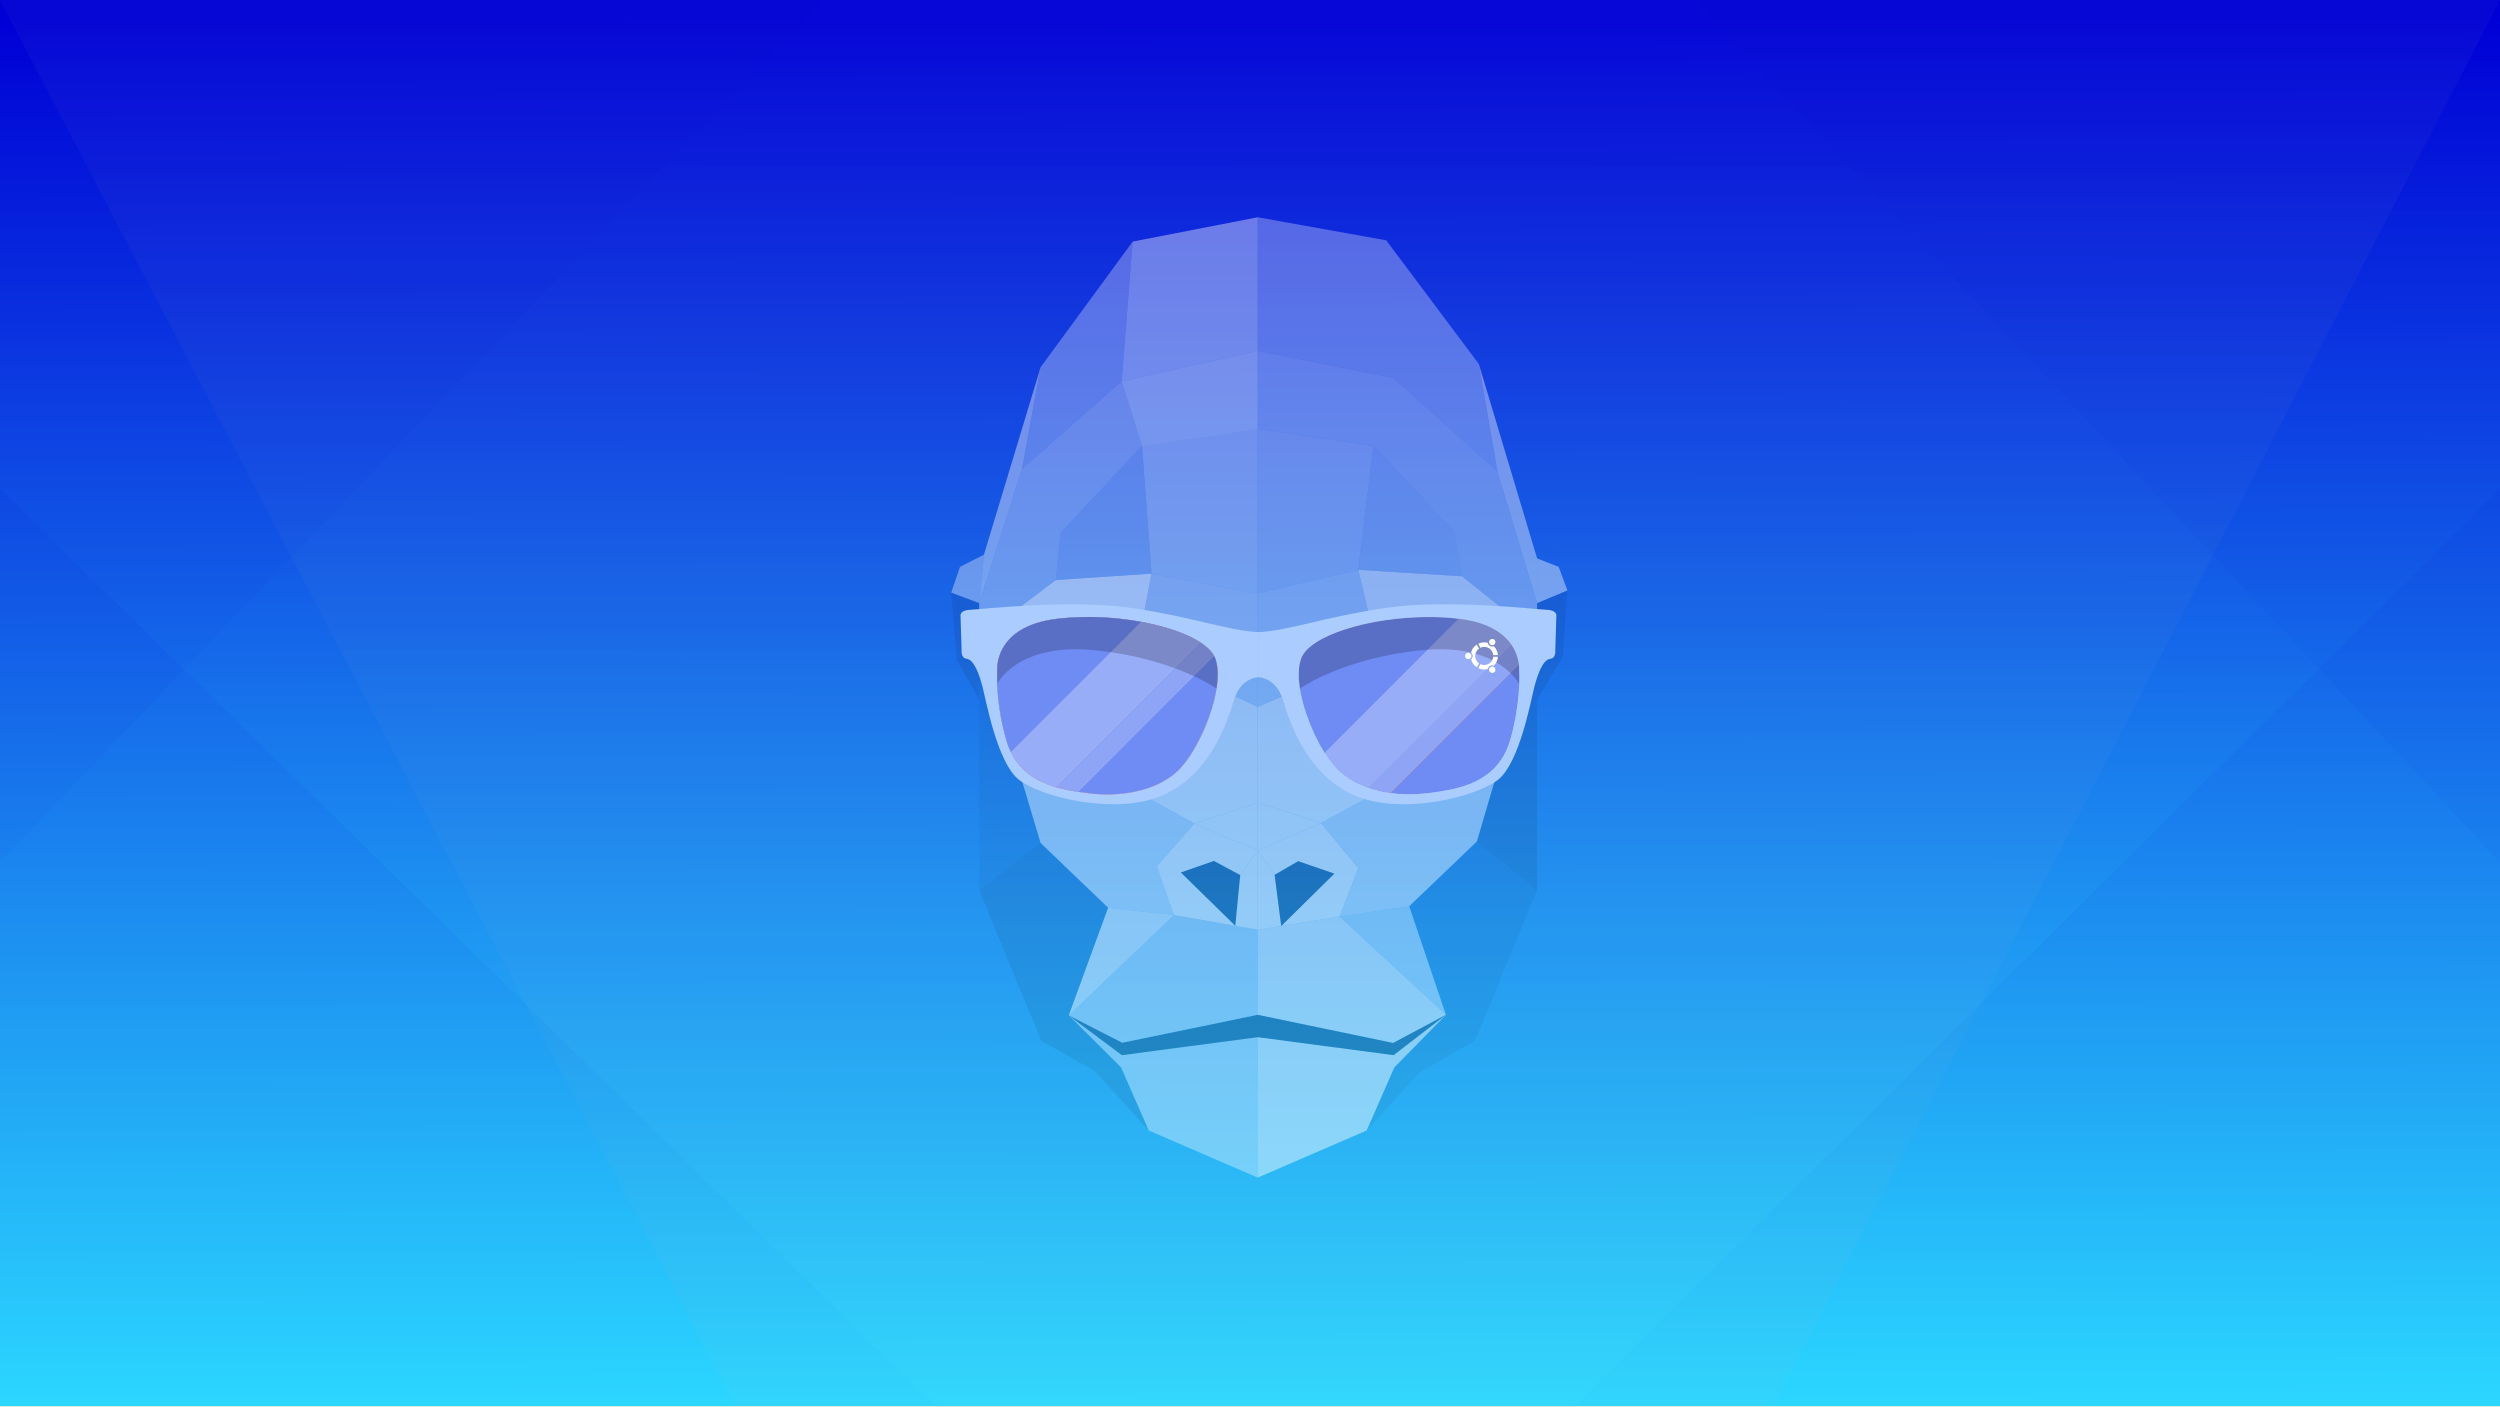
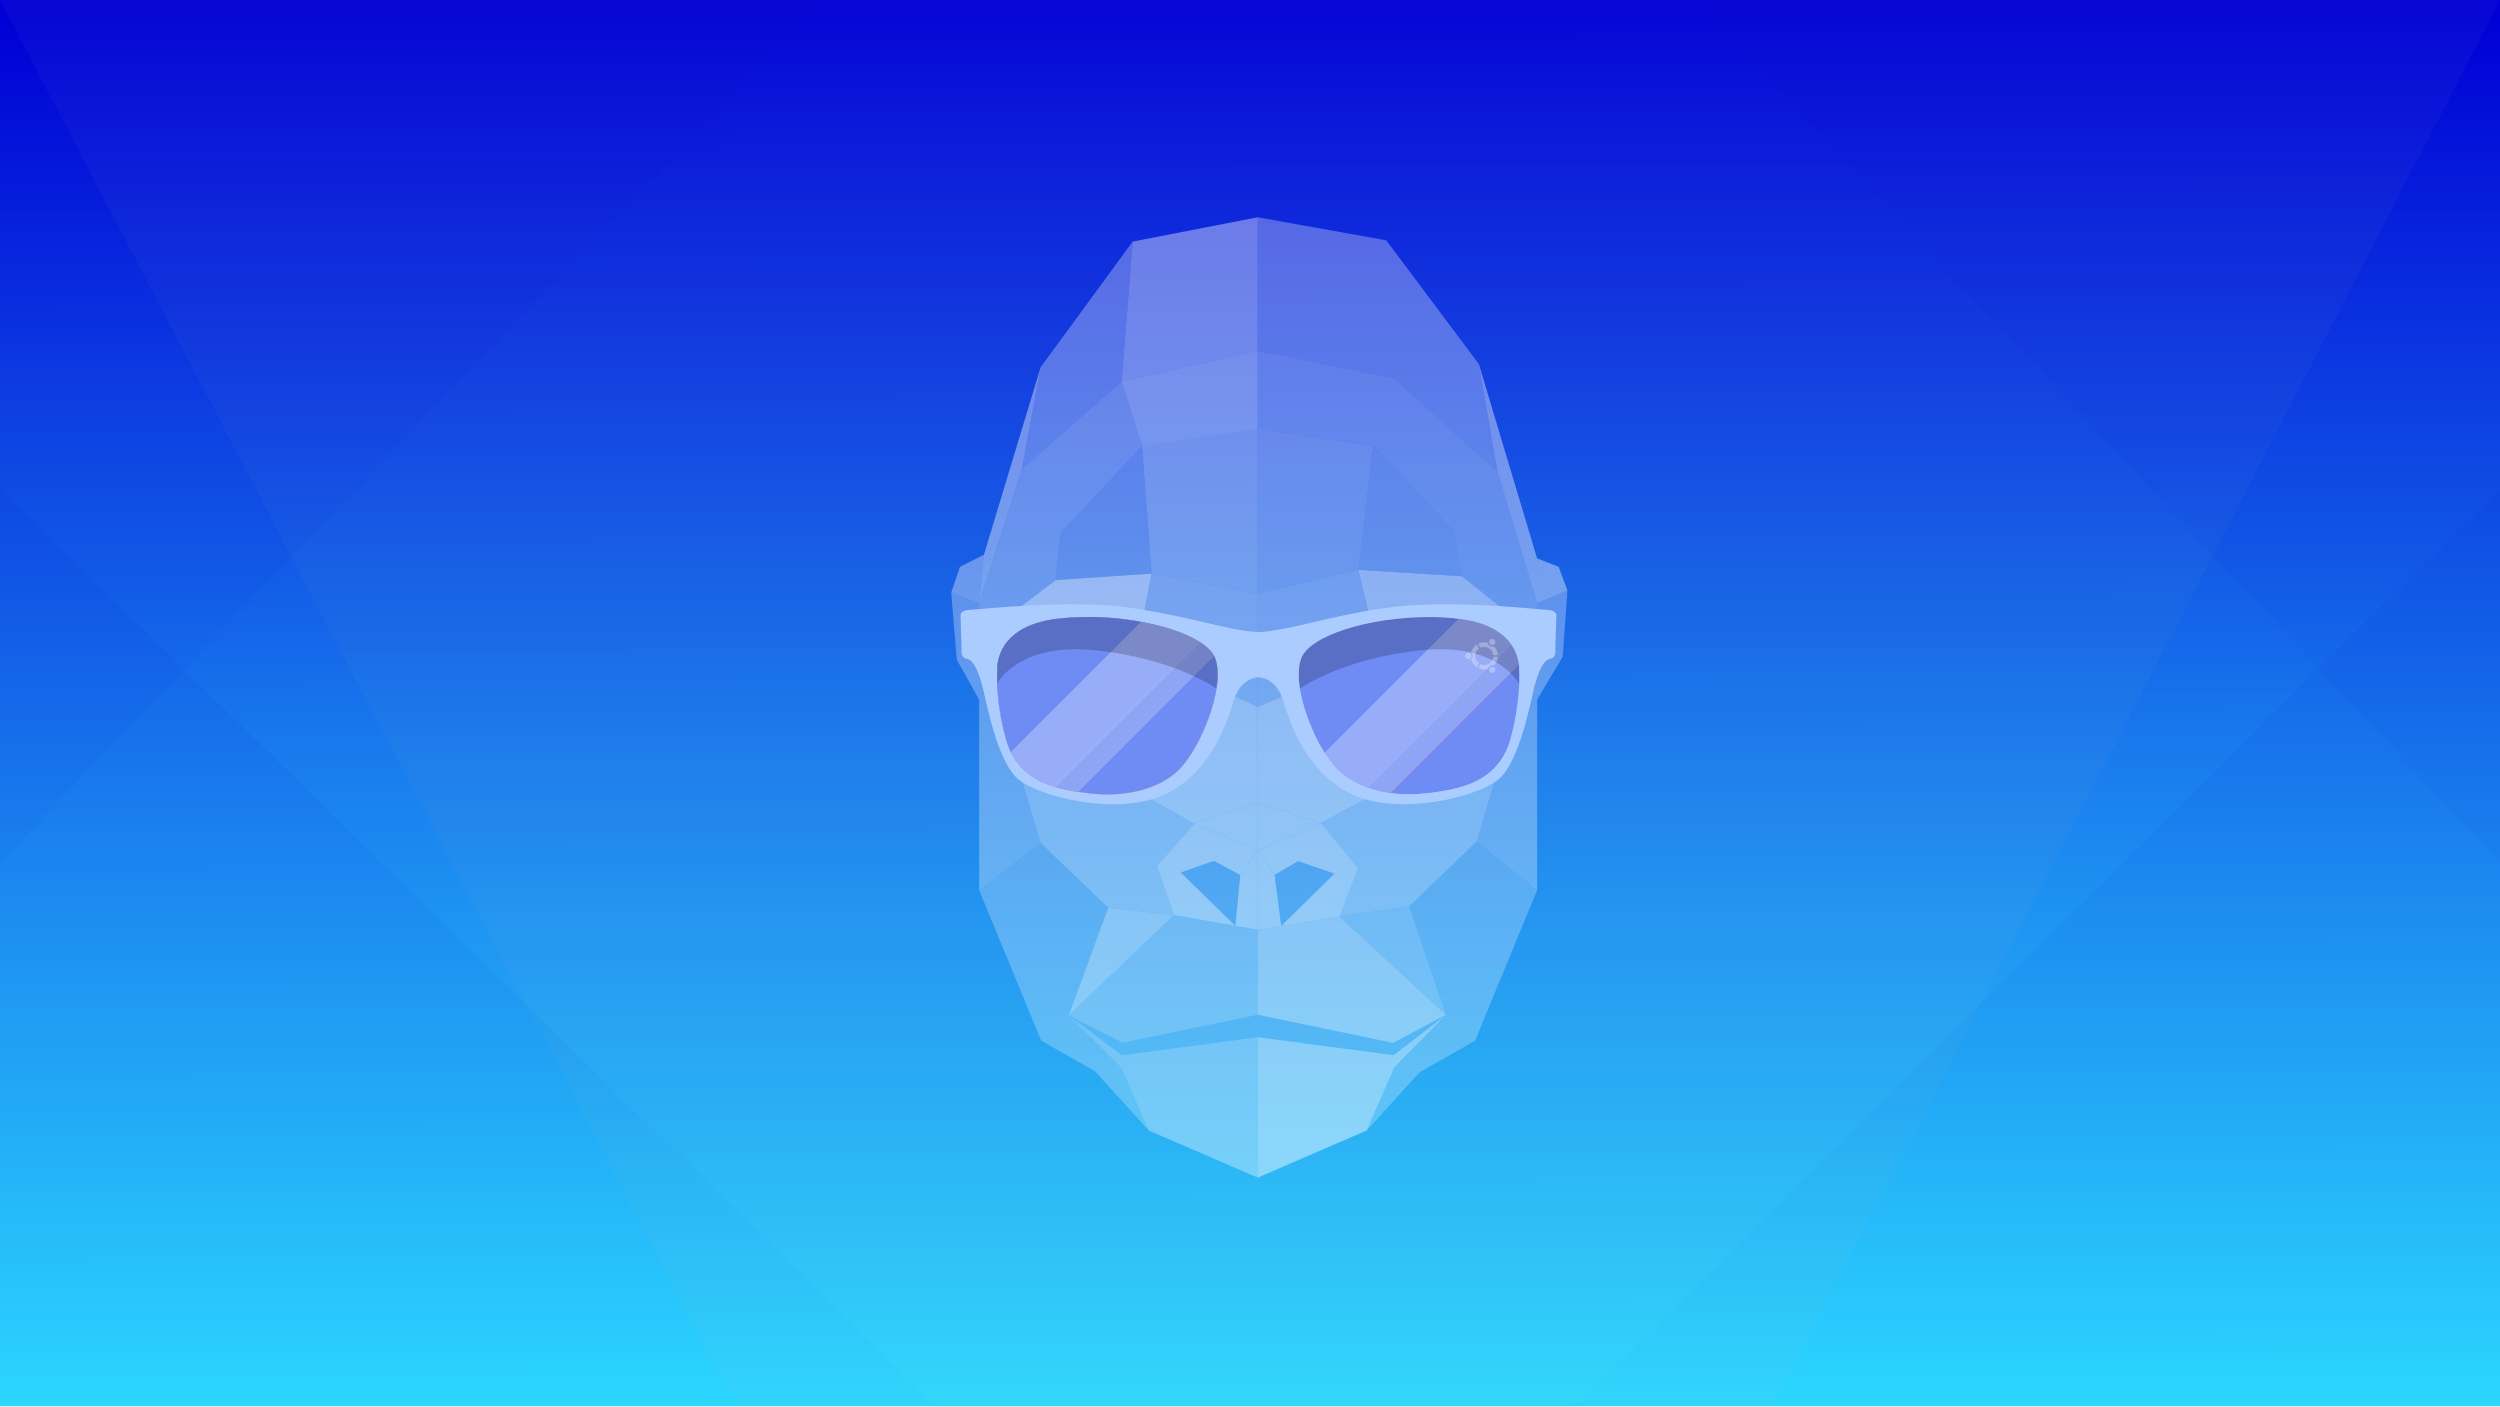
<svg xmlns="http://www.w3.org/2000/svg" viewBox="0 0 5461.333 3072" version="1.1" id="svg172" width="4096pt" height="2304pt">
  <defs id="defs11">
    <style id="style2">.cls-1{isolation:isolate;}.cls-2{fill:#4a3043;}.cls-3{fill:#563d4e;}.cls-4{fill:#5f4758;}.cls-5{fill:#85737f;}.cls-6{fill:#a1939d;}.cls-7{fill:#bdb3ba;}.cls-8{fill:#7b6876;}.cls-30,.cls-9{fill:#43273b;}.cls-10{fill:#a36598;}.cls-11{fill:#b684ac;}.cls-12{fill:#4c3245;}.cls-13{fill:#d4b7cf;}.cls-14{fill:#c8a3c1;}.cls-15{fill:#9d5b91;}.cls-16{fill:#97518a;}.cls-17{fill:#ceadc8;}.cls-18{fill:#af7aa6;}.cls-19{fill:#aa9ea7;}.cls-20{fill:#695262;}.cls-21{fill:#914783;}.cls-22{fill:#bc8eb3;}.cls-23{fill:#8e7d89;}.cls-24{fill:#725d6c;}.cls-25{fill:#fff;}.cls-26{fill:url(#linear-gradient);}.cls-27,.cls-28,.cls-29{fill:#e95420;}.cls-27{opacity:0.8;}.cls-28{opacity:0.9;}.cls-30{opacity:0.25;mix-blend-mode:multiply;}</style>
    <linearGradient id="linear-gradient" x1="104.38" y1="370.12" x2="197.92" y2="532.13" gradientUnits="userSpaceOnUse">
      <stop offset="0" stop-color="#43174c" id="stop4" />
      <stop offset="0.48" stop-color="#622671" id="stop6" />
      <stop offset="1" stop-color="#ca4232" id="stop8" />
    </linearGradient>
    <clipPath id="_clipPath_iATqGFxonEViPBnL5ZywIMgvc1yaWggz">
      <rect width="4096" height="2304" id="rect2" x="0" y="0" />
    </clipPath>
    <linearGradient id="_lgradient_3" x1="0.506" y1="0.009" x2="0.508" y2="1.002" gradientTransform="scale(4096,2304)" gradientUnits="userSpaceOnUse">
      <stop offset="0%" stop-opacity="1" style="stop-color:#0000d4;stop-opacity:1" id="stop7" />
      <stop offset="100%" stop-opacity="1" style="stop-color:#2ad4ff;stop-opacity:1" id="stop9" />
    </linearGradient>
  </defs>
  <g clip-path="url(#_clipPath_iATqGFxonEViPBnL5ZywIMgvc1yaWggz)" id="g22" style="isolation:isolate" transform="scale(1.333333)">
    <linearGradient id="linearGradient1204" x1="0.506" y1="0.009" x2="0.508" y2="1.002" gradientTransform="scale(4096,2304)" gradientUnits="userSpaceOnUse">
      <stop offset="0%" stop-opacity="1" style="stop-color:#0000d4;stop-opacity:1" id="stop1200" />
      <stop offset="100%" stop-opacity="1" style="stop-color:#2ad4ff;stop-opacity:1" id="stop1202" />
    </linearGradient>
    <rect x="0" y="0" width="4096" height="2304" fill="url(#_lgradient_3)" id="rect12" style="fill:url(#_lgradient_3)" />
    <g opacity="0.04" id="g16">
      <path d="M 0,0 H 4096 L 2904.178,2304 H 1206.044 Z" fill="#bdbdbd" style="mix-blend-mode:darken" id="path14" />
    </g>
    <path d="M 0,1413.032 1348.267,0 H 2776.178 L 4096,1413.032 V 2304 H 0 Z" fill="#848484" style="mix-blend-mode:overlay" id="path18" />
    <path d="M 0,801.28 V 0 H 4096 V 801.28 L 2579.911,2304 H 1533.156 Z" fill="#868686" style="mix-blend-mode:overlay" id="path20" />
  </g>
  <g id="g1380" transform="matrix(0.7875,0,0,0.7875,652.0305,300.7854)">
    <g id="g1298" transform="matrix(3,0,0,3,1775.754,142.4716)">
      <g class="cls-1" id="g170" transform="translate(5.551514,18.08945)">
        <g id="Layer_1" data-name="Layer 1">
-           <polygon class="cls-2" points="492.16,585.17 547.85,395.51 547.85,630.2 " id="polygon15" style="opacity:0.08;fill:#000000" />
-           <polygon class="cls-3" points="492.16,585.17 547.85,630.2 490.52,769.34 439.15,798.68 390.26,852.44 415.83,794.13 463.55,745.48 429.59,645.09 " id="polygon17" style="opacity:0.05;fill:#000000" />
+           <polygon class="cls-2" points="492.16,585.17 547.85,395.51 547.85,630.2 " id="polygon15" style="opacity:0.3;fill:#ffffff" />
+           <polygon class="cls-3" points="492.16,585.17 547.85,630.2 490.52,769.34 439.15,798.68 390.26,852.44 415.83,794.13 463.55,745.48 429.59,645.09 " id="polygon17" style="opacity:0.25;fill:#ffffff" />
          <polygon class="cls-4" points="493.97,143.68 511.2,243.16 415.49,156.76 289.5,131.51 289.5,7.99 408.36,29.34 " id="polygon19" style="opacity:0.3;fill:#ffffff" />
          <polygon class="cls-5" points="163.68,159.69 289.5,131.51 289.5,7.99 173.89,30.49 " id="polygon21" style="opacity:0.39;fill:#ffffff" />
          <polygon class="cls-6" points="71.54,240.79 88.77,146.66 173.89,30.49 163.68,159.69 " id="polygon23" style="opacity:0.3;fill:#ffffff" />
          <polygon class="cls-5" points="547.85,364.77 547.85,323.44 493.97,143.68 511.2,243.16 " id="polygon25" style="opacity:0.4;fill:#ffffff" />
          <polygon class="cls-7" points="31.93,364.77 71.54,240.79 88.77,146.66 36.36,320 " id="polygon27" style="opacity:0.4;fill:#ffffff" />
          <polyline class="cls-7" points="31.93 364.77 31.93 364.77 6.1 355.12 14.22 331.25 36.36 320" id="polyline29" style="opacity:0.35;fill:#ffffff" />
-           <polyline class="cls-8" points="31.93 364.77 6.1 355.12 11.27 417.11 31.93 454.04 31.93 364.77" id="polyline31" style="opacity:0.08;fill:#000000" />
-           <polygon class="cls-9" points="547.85,454.04 547.85,364.77 575.9,353.06 571.47,414.36 " id="polygon33" style="opacity:0.08;fill:#000000" />
+           <polyline class="cls-8" points="31.93 364.77 6.1 355.12 11.27 417.11 31.93 454.04 31.93 364.77" id="polyline31" style="opacity:0.3;fill:#ffffff" />
+           <polygon class="cls-9" points="547.85,454.04 547.85,364.77 575.9,353.06 571.47,414.36 " id="polygon33" style="opacity:0.3;fill:#ffffff" />
          <polygon class="cls-5" points="575.9,353.06 547.85,364.77 547.85,323.44 567.78,331.25 " id="polygon35" style="opacity:0.4;fill:#ffffff" />
          <polygon class="cls-10" points="365.13,654.63 289.5,666.9 289.5,745.48 414.69,771.5 463.55,745.48 " id="polygon37" style="opacity:0.45;fill:#ffffff" />
          <polyline class="cls-9" points="395.32 388.24 393.59 421.96 449.44 440.53 501.11 429.51 458.54 412.64 395.32 388.24" id="polyline39" />
          <polyline class="cls-10" points="289.5 416.19 289.5 460.73 332.25 442.37 289.5 416.19" id="polyline41" style="opacity:0.38;fill:#ffffff" />
          <polyline class="cls-11" points="289.5 416.19 250.65 442.6 289.5 460.73 289.5 416.19" id="polyline43" style="opacity:0.38;fill:#ffffff" />
          <polygon class="cls-11" points="124.19,509.18 148.94,470.84 131.57,439.61 78.43,429.05 " id="polygon45" />
          <polygon class="cls-12" points="148.94,470.84 234.17,474.62 250.65,442.6 187.67,422.19 131.57,439.61 " id="polygon47" />
          <polygon class="cls-12" points="341.56,476.86 430.5,471.7 449.44,440.53 393.59,421.96 332.25,442.37 " id="polygon49" />
          <polygon class="cls-13" points="430.5,471.7 453.25,511.24 501.48,429.51 449.51,440.37 " id="polygon51" />
-           <polyline class="cls-9" points="249.01 603.16 218.38 613.84 268.78 663.2 273.37 616.21 249.01 603.16" id="polyline53" style="opacity:0.2;fill:#000000" />
+           <polyline class="cls-9" points="249.01 603.16 218.38 613.84 268.78 663.2 273.37 616.21 249.01 603.16" id="polyline53" style="opacity:0.2;fill:#ffffff" />
          <polyline class="cls-14" points="151.18 646.47 114.77 745.99 212.14 653.25 151.18 646.47" id="polyline55" style="opacity:0.45;fill:#ffffff" />
          <polyline class="cls-15" points="429.59 645.09 365.13 654.63 463.54 745.48 429.59 645.09" id="polyline57" style="opacity:0.35;fill:#ffffff" />
          <polygon class="cls-11" points="114.77,745.99 163.18,794.13 188.75,852.44 289.5,896.01 289.5,766.14 163.85,782.78 " id="polygon59" style="opacity:0.35;fill:#ffffff" />
          <polygon class="cls-16" points="463.55,745.48 415.83,794.13 390.26,852.44 289.5,896.01 289.5,766.14 415.16,782.78 " id="polygon61" style="opacity:0.45;fill:#ffffff" />
          <polygon class="cls-14" points="230.96,568.68 289.5,549.21 289.5,593.43 " id="polygon63" style="opacity:0.5;fill:#ffffff" />
          <polygon class="cls-17" points="289.5,549.21 289.5,460.73 250.65,442.6 234.17,474.62 148.94,470.84 124.19,509.18 230.96,568.68 " id="polygon65" style="opacity:0.5;fill:#ffffff" />
          <polygon class="cls-18" points="347.99,568.1 453.25,511.24 430.5,471.7 341.56,476.86 332.25,442.37 289.5,460.73 289.5,549.21 " id="polygon67" style="opacity:0.5;fill:#ffffff" />
          <polygon class="cls-11" points="347.99,568.1 289.5,549.21 289.5,593.43 " id="polygon69" style="opacity:0.5;fill:#ffffff" />
          <polygon class="cls-14" points="212.14,653.25 268.78,663.2 218.38,613.84 249.01,603.16 273.37,616.25 289.5,593.43 230.96,568.68 196.26,608.21 " id="polygon71" style="opacity:0.5;fill:#ffffff" />
          <polygon class="cls-15" points="311.24,663.37 305.14,616.03 289.5,593.43 289.5,666.9 " id="polygon73" style="opacity:0.5;fill:#ffffff" />
          <polygon class="cls-11" points="326.92,603.43 360.38,614.91 311.24,663.37 365.13,654.63 382.52,609.97 347.99,568.1 289.5,593.43 305.14,616.03 " id="polygon75" style="opacity:0.5;fill:#ffffff" />
-           <polygon class="cls-9" points="164.24,771.29 114.77,745.99 163.85,782.78 289.5,766.14 415.16,782.78 463.55,745.48 414.69,771.5 289.5,745.48 " id="polygon77" style="opacity:0.2;fill:#000000;fill-opacity:1" />
+           <polygon class="cls-9" points="164.24,771.29 114.77,745.99 163.85,782.78 289.5,766.14 415.16,782.78 463.55,745.48 414.69,771.5 289.5,745.48 " id="polygon77" style="opacity:0.2;fill:#ffffff;fill-opacity:1" />
          <polygon class="cls-10" points="395.32,388.24 289.5,416.19 289.5,355.81 382.52,334.02 " id="polygon79" style="opacity:0.38;fill:#ffffff" />
          <polygon class="cls-11" points="181.76,387.78 289.5,416.19 289.5,355.81 191.36,337.46 " id="polygon81" style="opacity:0.4;fill:#ffffff" />
          <polygon class="cls-5" points="191.36,337.46 289.5,355.81 289.5,203.6 289.5,131.51 163.68,159.69 182.5,219.44 " id="polygon83" style="opacity:0.39;fill:#ffffff" />
          <polygon class="cls-6" points="102.79,343.42 191.36,337.46 182.5,219.44 107.22,300.02 " id="polygon85" style="opacity:0.3;fill:#ffffff" />
          <polygon class="cls-17" points="78.43,429.05 119.77,411.96 181.76,387.78 191.36,337.46 102.79,343.42 31.93,396.91 " id="polygon87" style="opacity:0.55;fill:#ffffff" />
          <polygon class="cls-19" points="107.22,300.02 182.5,219.44 163.68,159.69 71.54,240.79 31.93,364.77 31.93,396.91 102.79,343.42 " id="polygon89" style="opacity:0.35;fill:#ffffff" />
          <polygon class="cls-20" points="382.52,334.02 396.55,219.44 289.5,203.6 289.5,355.81 " id="polygon91" style="opacity:0.35;fill:#ffffff" />
          <polygon class="cls-21" points="395.32,388.24 458.55,412.64 501.48,429.51 547.85,395.51 478.47,339.97 382.52,334.02 " id="polygon93" style="opacity:0.5;fill:#ffffff" />
          <polygon class="cls-20" points="547.85,364.77 511.2,243.16 415.49,156.76 289.5,131.51 289.5,203.6 396.55,219.44 470.35,297.96 478.47,339.97 547.85,395.51 " id="polygon95" style="opacity:0.33;fill:#ffffff" />
          <polygon class="cls-4" points="382.52,334.02 478.47,339.97 470.35,297.96 396.55,219.44 " id="polygon97" style="opacity:0.31;fill:#ffffff" />
          <path class="cls-22" d="m 231,568.68 -106.77,-59.5 -45.79,-80.12 -46.51,-32.15 56.8,189.68 62.45,59.88 61,6.78 -15.88,-45 z m -128.17,-51 z" id="path99" style="opacity:0.4;fill:#ffffff;stroke:none;stroke-opacity:1" />
-           <polygon class="cls-9" points="311.24,663.37 305.14,616.03 326.92,603.43 360.38,614.91 " id="polygon101" style="opacity:0.2;fill:#000000" />
+           <polygon class="cls-9" points="311.24,663.37 305.14,616.03 326.92,603.43 360.38,614.91 " id="polygon101" style="opacity:0.2;fill:#ffffff" />
          <polygon class="cls-22" points="268.78,663.2 212.14,653.25 114.77,745.99 164.24,771.29 289.5,745.48 289.5,666.9 " id="polygon103" style="opacity:0.34;fill:#ffffff" />
          <polygon class="cls-11" points="268.78,663.2 273.37,616.21 289.5,593.43 289.5,666.9 " id="polygon105" style="opacity:0.5;fill:#ffffff" />
          <polyline class="cls-9" points="289.5 416.19 395.32 388.24 393.59 421.96 332.25 442.37 289.5 416.19" id="polyline107" style="opacity:0.5;fill:#ffffff" />
          <polygon class="cls-9" points="187.67,422.19 250.65,442.6 289.5,416.19 181.76,387.78 " id="polygon109" style="opacity:0.5;fill:#ffffff" />
          <polygon class="cls-9" points="131.57,439.61 187.67,422.19 181.76,387.78 119.77,411.96 78.44,429.06 " id="polygon111" />
-           <polygon class="cls-23" points="88.73,586.59 31.93,396.91 31.94,630.2 " id="polygon113" style="opacity:0.04;fill:#000000" />
-           <polygon class="cls-8" points="151.18,646.47 88.73,586.59 31.94,630.2 89.27,769.34 138.89,797.58 188.75,852.44 163.18,794.13 114.77,745.99 " id="polygon115" style="opacity:0.07;fill:#000000" />
+           <polygon class="cls-23" points="88.73,586.59 31.93,396.91 31.94,630.2 " id="polygon113" style="opacity:0.3;fill:#ffffff" />
+           <polygon class="cls-8" points="151.18,646.47 88.73,586.59 31.94,630.2 89.27,769.34 138.89,797.58 188.75,852.44 163.18,794.13 114.77,745.99 " id="polygon115" style="opacity:0.25;fill:#ffffff" />
          <polygon class="cls-24" points="163.68,159.69 182.5,219.44 289.5,203.6 289.5,131.51 " id="polygon117" style="opacity:0.05;fill:#ffffff" />
          <polygon class="cls-10" points="347.99,568.1 382.52,609.97 365.13,654.63 429.59,645.09 492.16,585.17 547.85,395.51 501.48,429.51 453.25,511.24 " id="polygon119" style="opacity:0.4;fill:#ffffff" />
          <path class="cls-25" d="m 15.704,408.32 -1,-31.89 c 0,0 -0.83,-5.15 9,-5.48 9.83,-0.33 92.36,-10.13 149.54,-1.64 57.18,8.49 87.44,20.69 117.18,22.36 v 41.61 c 0,0 -16.32,0 -22.73,20.75 -6.41,20.75 -21.17,67.97 -64.94,87.97 -43.77,20 -115.86,1.85 -135.11,-14.76 -19.25,-16.61 -29.43,-72.83 -32.45,-84.53 -3.02,-11.7 -7.84,-25.52 -14.72,-26.42 -5.78,-0.75 -4.77,-7.97 -4.77,-7.97 z" id="path121" style="opacity:1;fill:#aaccff;fill-opacity:1" />
          <path class="cls-26" d="m 48.73,426.86 c 0,0 -3.77,-40.38 55.1,-47.55 62.55,-7.62 137.37,11.7 146.42,36.61 9.05,24.91 -10.94,76.61 -30.19,99.25 -19.25,22.64 -54.34,29.06 -84.53,25.66 -30.19,-3.4 -67.08,-9.5 -78.53,-49.44 -10.53,-36.98 -8.27,-64.53 -8.27,-64.53 z" id="path123" style="fill:url(#linear-gradient)" />
          <path class="cls-25" d="m 48.73,426.86 c 0,0 -3.77,-40.38 55.1,-47.55 62.55,-7.62 137.37,11.7 146.42,36.61 9.05,24.91 -10.94,76.61 -30.19,99.25 -19.25,22.64 -54.34,29.06 -84.53,25.66 -30.19,-3.4 -67.08,-9.5 -78.53,-49.44 -10.53,-36.98 -8.27,-64.53 -8.27,-64.53 z" id="path125" />
          <path class="cls-27" d="M 182,382.13 61.38,502.72 c 8.77,17.86 23.91,26.9 40.47,31.94 l 134,-134 C 223.24,392.73 204,386.19 182,382.13 Z" id="path127" style="opacity:0.5;fill:#315bef;fill-opacity:1" />
          <path class="cls-28" d="m 249.05,413.31 c -2.48,-4.46 -7,-8.7 -13.2,-12.61 l -134,134 a 147.86,147.86 0 0 0 21.22,4.57 z" id="path129" style="opacity:0.55;fill:#315bef;fill-opacity:1" />
          <path class="cls-27" d="m 235.82,400.68 -134,134 v 0 z" id="path131" />
          <path class="cls-28" d="m 235.82,400.68 -134,134 v 0 z" id="path133" style="fill:#315bef;fill-opacity:1" />
          <path class="cls-29" d="M 123.14,539.24 249.06,413.32 v 0 L 123.11,539.24 Z" id="path135" />
          <path class="cls-28" d="M 123.14,539.24 249.06,413.32 v 0 L 123.11,539.24 Z" id="path137" />
          <path class="cls-29" d="m 250.25,415.92 a 17.75,17.75 0 0 0 -1.19,-2.6 L 123.14,539.24 c 4.2,0.63 8.35,1.14 12.39,1.59 a 130.23,130.23 0 0 0 40,-1.58 c 17.42,-3.55 33.54,-11.18 44.51,-24.08 8.94,-10.51 18,-27.29 24.31,-44.74 7.26,-20.13 10.76,-41.17 5.9,-54.51 z" id="path139" style="opacity:0.7;fill:#315bef;fill-opacity:1" />
          <path class="cls-29" d="m 160.6,379.08 -1.32,-0.13 -2.78,-0.26 a 256,256 0 0 0 -52.67,0.62 c -58.87,7.17 -55.1,47.55 -55.1,47.55 0,0 -1.84,22.45 5.57,54 0.19,0.81 0.39,1.63 0.6,2.45 0.09,0.39 0.18,0.77 0.28,1.17 q 0.85,3.39 1.86,6.89 a 66.75,66.75 0 0 0 4.34,11.33 L 182,382.13 c -6.92,-1.27 -14.09,-2.3 -21.4,-3.05 z" id="path141" style="opacity:0.7;fill:#315bef;fill-opacity:1" />
          <path class="cls-30" d="m 48.62,439.5 -0.08,-7.43 c 0,-3.36 0.19,-5.21 0.19,-5.21 0,0 -3.77,-40.38 55.1,-47.55 62.55,-7.62 137.37,11.7 146.42,36.61 2.7,7.4 2.81,17.18 1.14,27.86 v 0 c 0,0 -39.39,-27.98 -111.89,-35.39 C 67,400.98 48.62,439.5 48.62,439.5 Z" id="path143" />
          <path class="cls-25" d="m 564.66,408.32 1,-31.89 c 0,0 0.83,-5.15 -9,-5.48 -9.83,-0.33 -92.37,-10.13 -149.54,-1.64 C 349.95,377.8 319.69,390 290,391.67 v 41.61 c 0,0 16.33,0 22.74,20.75 6.41,20.75 21.1,67.97 64.88,87.97 43.78,20 115.86,1.89 135.1,-14.72 19.24,-16.61 29.44,-72.83 32.46,-84.53 3.02,-11.7 7.84,-25.52 14.72,-26.42 5.78,-0.79 4.76,-8.01 4.76,-8.01 z" id="path145" style="opacity:1;fill:#aaccff" />
          <path class="cls-25" d="m 531.22,426.86 c 0,0 3.77,-40.38 -55.1,-47.55 -62.55,-7.62 -137.37,11.7 -146.43,36.61 -9.06,24.91 10.95,76.61 30.19,99.25 19.24,22.64 54.35,29.06 84.54,25.66 30.19,-3.4 67.08,-9.5 78.49,-49.44 10.57,-36.98 8.31,-64.53 8.31,-64.53 z" id="path147" />
          <path class="cls-27" d="m 476.12,379.31 -0.65,-0.07 -124.1,124.1 a 102.37,102.37 0 0 0 8.51,11.83 c 8.1,9.52 19,16.16 31.15,20.42 L 523.83,402.8 c -7.11,-10.09 -20.92,-20.23 -47.71,-23.49 z" id="path149" style="opacity:0.5;fill:#315bef;fill-opacity:1" />
          <path class="cls-28" d="M 531,421.34 A 40.84,40.84 0 0 0 523.83,402.8 L 391,535.59 a 106,106 0 0 0 20.79,4.92 z" id="path151" style="opacity:0.55;fill:#315bef;fill-opacity:1" />
          <polygon class="cls-27" points="391.04,535.59 523.83,402.8 391.03,535.59 " id="polygon153" />
          <polygon class="cls-28" points="391.04,535.59 523.83,402.8 391.03,535.59 " id="polygon155" />
          <path class="cls-29" d="m 412,540.53 119,-119 c 0,-0.05 0,-0.09 0,-0.14 L 411.83,540.51 Z" id="path157" />
          <path class="cls-28" d="m 412,540.53 119,-119 c 0,-0.05 0,-0.09 0,-0.14 L 411.83,540.51 Z" id="path159" />
          <path class="cls-29" d="m 531.22,426.86 a 28.54,28.54 0 0 0 -0.2,-5.38 l -119,119 a 133.1,133.1 0 0 0 32.45,0.3 238.8,238.8 0 0 0 23.79,-3.63 c 23.5,-5.06 46.19,-16 54.7,-45.81 1.18,-4.11 2.19,-8.1 3.07,-12 6.97,-30.71 5.19,-52.48 5.19,-52.48 z" id="path161" style="opacity:0.7;fill:#315bef;fill-opacity:1" />
          <path class="cls-29" d="m 452.6,377.68 h -1.43 q -1.77,0 -3.54,0 c -54.87,-0.06 -110.23,17.09 -117.94,38.29 -6,16.42 0.7,44.5 11.45,68.21 0.37,0.82 0.75,1.63 1.13,2.43 l 0.46,1 a 160,160 0 0 0 8.64,15.79 l 124.1,-124.1 c -7.47,-0.95 -15.16,-1.46 -22.87,-1.62 z" id="path163" style="opacity:0.7;fill:#315bef;fill-opacity:1" />
          <path class="cls-30" d="m 531.32,439.88 0.09,-7.81 c 0,-3.36 -0.19,-5.21 -0.19,-5.21 0,0 3.77,-40.38 -55.1,-47.55 -62.55,-7.62 -137.37,11.7 -146.43,36.61 -2.69,7.4 -2.8,17.18 -1.14,27.86 v 0 c 0,0 39.45,-28 111.9,-35.39 72.45,-7.39 90.87,31.49 90.87,31.49 z" id="path165" />
-           <path class="cls-25" d="m 487.15,413.6 a 2.94,2.94 0 1 1 -2.93,-2.93 2.93,2.93 0 0 1 2.93,2.93 z m 16.69,14.26 a 2.94,2.94 0 1 0 1.08,-4 2.94,2.94 0 0 0 -1.08,4 z m 5.07,-25.58 a 2.93,2.93 0 1 0 -4,1.07 2.93,2.93 0 0 0 4,-1.07 z m -9.91,3 a 8.37,8.37 0 0 1 8.33,7.62 l 4.25,-0.07 a 12.58,12.58 0 0 0 -3.71,-8.14 4.11,4.11 0 0 1 -5.57,-3.2 12.59,12.59 0 0 0 -8.89,0.87 l 2.06,3.71 a 8.3,8.3 0 0 1 3.53,-0.84 z m -8.37,8.37 a 8.34,8.34 0 0 1 3.55,-6.84 L 492,403.12 a 12.63,12.63 0 0 0 -5.2,7.26 4.14,4.14 0 0 1 0,6.44 12.6,12.6 0 0 0 5.2,7.28 l 2.18,-3.64 a 8.4,8.4 0 0 1 -3.55,-6.86 z M 499,422 a 8.67,8.67 0 0 1 -3.53,-0.77 l -2.06,3.7 a 12.5,12.5 0 0 0 5.59,1.27 12.87,12.87 0 0 0 3.3,-0.43 4.12,4.12 0 0 1 5.57,-3.21 12.54,12.54 0 0 0 3.71,-8.14 l -4.25,-0.06 A 8.36,8.36 0 0 1 499,422 Z" id="path167" />
+           <path class="cls-25" d="m 487.15,413.6 a 2.94,2.94 0 1 1 -2.93,-2.93 2.93,2.93 0 0 1 2.93,2.93 z m 16.69,14.26 a 2.94,2.94 0 1 0 1.08,-4 2.94,2.94 0 0 0 -1.08,4 z m 5.07,-25.58 a 2.93,2.93 0 1 0 -4,1.07 2.93,2.93 0 0 0 4,-1.07 z m -9.91,3 a 8.37,8.37 0 0 1 8.33,7.62 l 4.25,-0.07 a 12.58,12.58 0 0 0 -3.71,-8.14 4.11,4.11 0 0 1 -5.57,-3.2 12.59,12.59 0 0 0 -8.89,0.87 l 2.06,3.71 a 8.3,8.3 0 0 1 3.53,-0.84 z m -8.37,8.37 a 8.34,8.34 0 0 1 3.55,-6.84 L 492,403.12 a 12.63,12.63 0 0 0 -5.2,7.26 4.14,4.14 0 0 1 0,6.44 12.6,12.6 0 0 0 5.2,7.28 l 2.18,-3.64 a 8.4,8.4 0 0 1 -3.55,-6.86 z M 499,422 a 8.67,8.67 0 0 1 -3.53,-0.77 l -2.06,3.7 a 12.5,12.5 0 0 0 5.59,1.27 12.87,12.87 0 0 0 3.3,-0.43 4.12,4.12 0 0 1 5.57,-3.21 12.54,12.54 0 0 0 3.71,-8.14 l -4.25,-0.06 A 8.36,8.36 0 0 1 499,422 Z" id="path167" style="opacity:0.3" />
        </g>
      </g>
    </g>
  </g>
</svg>
